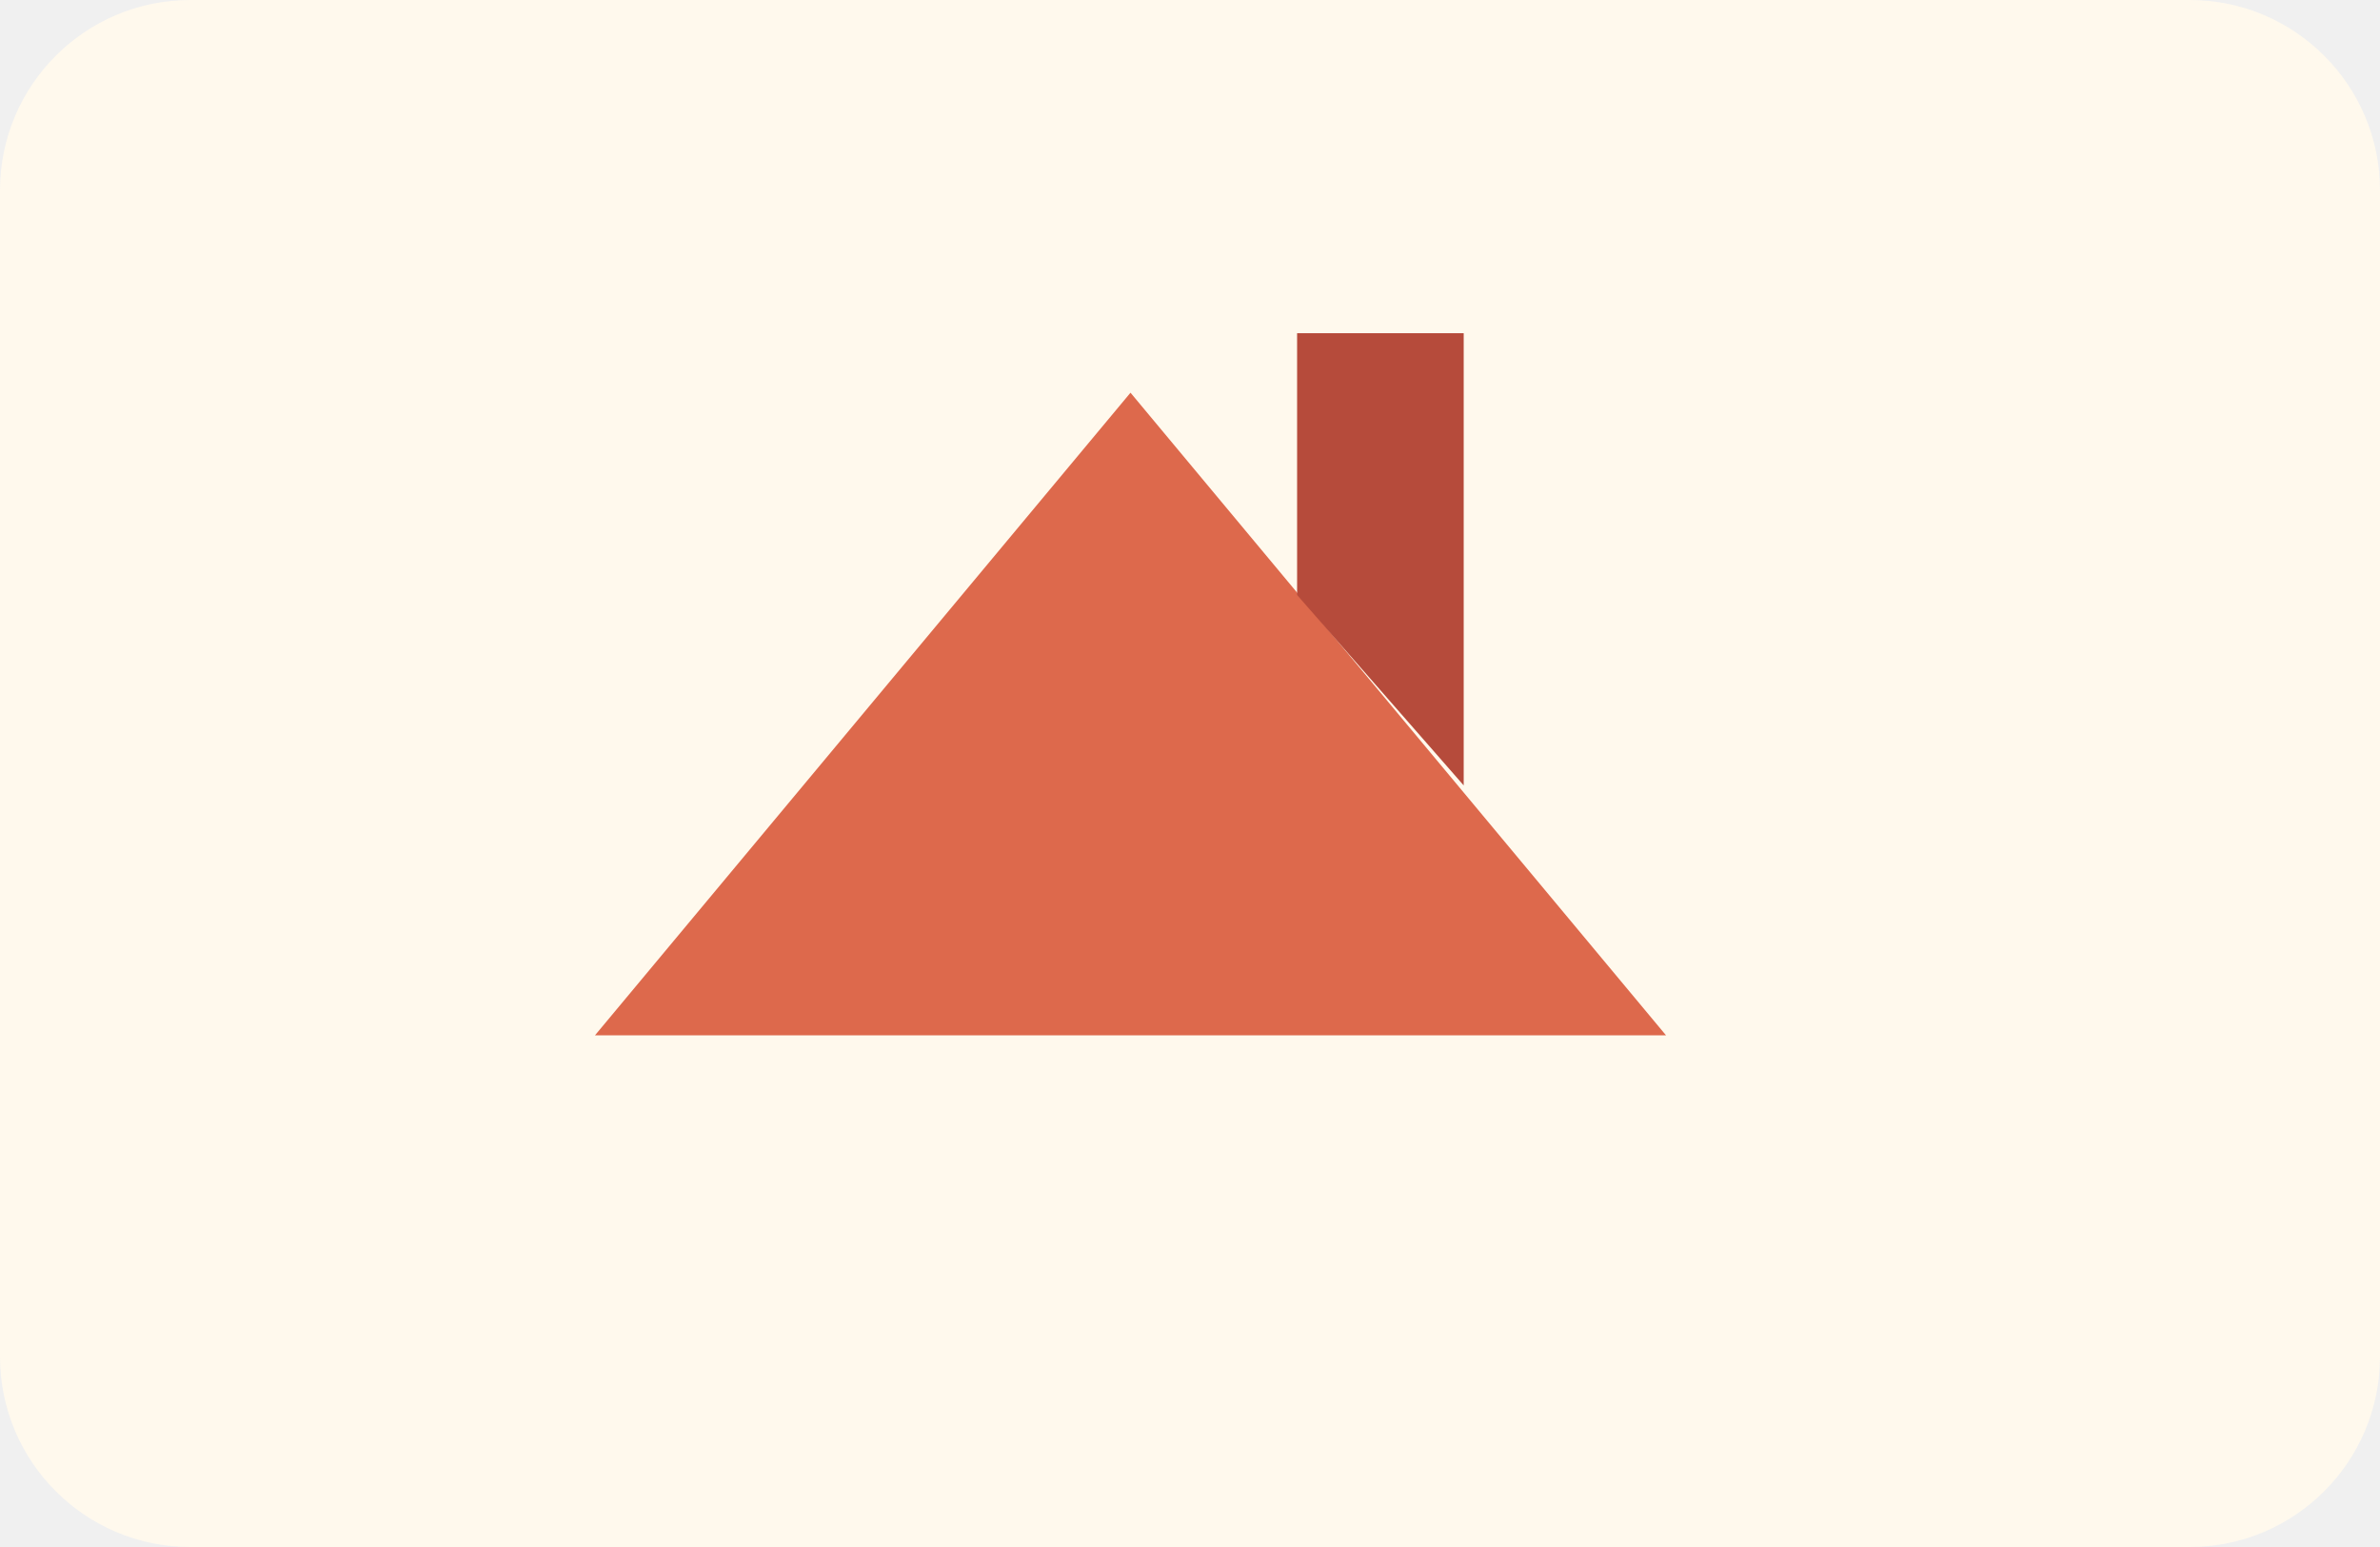
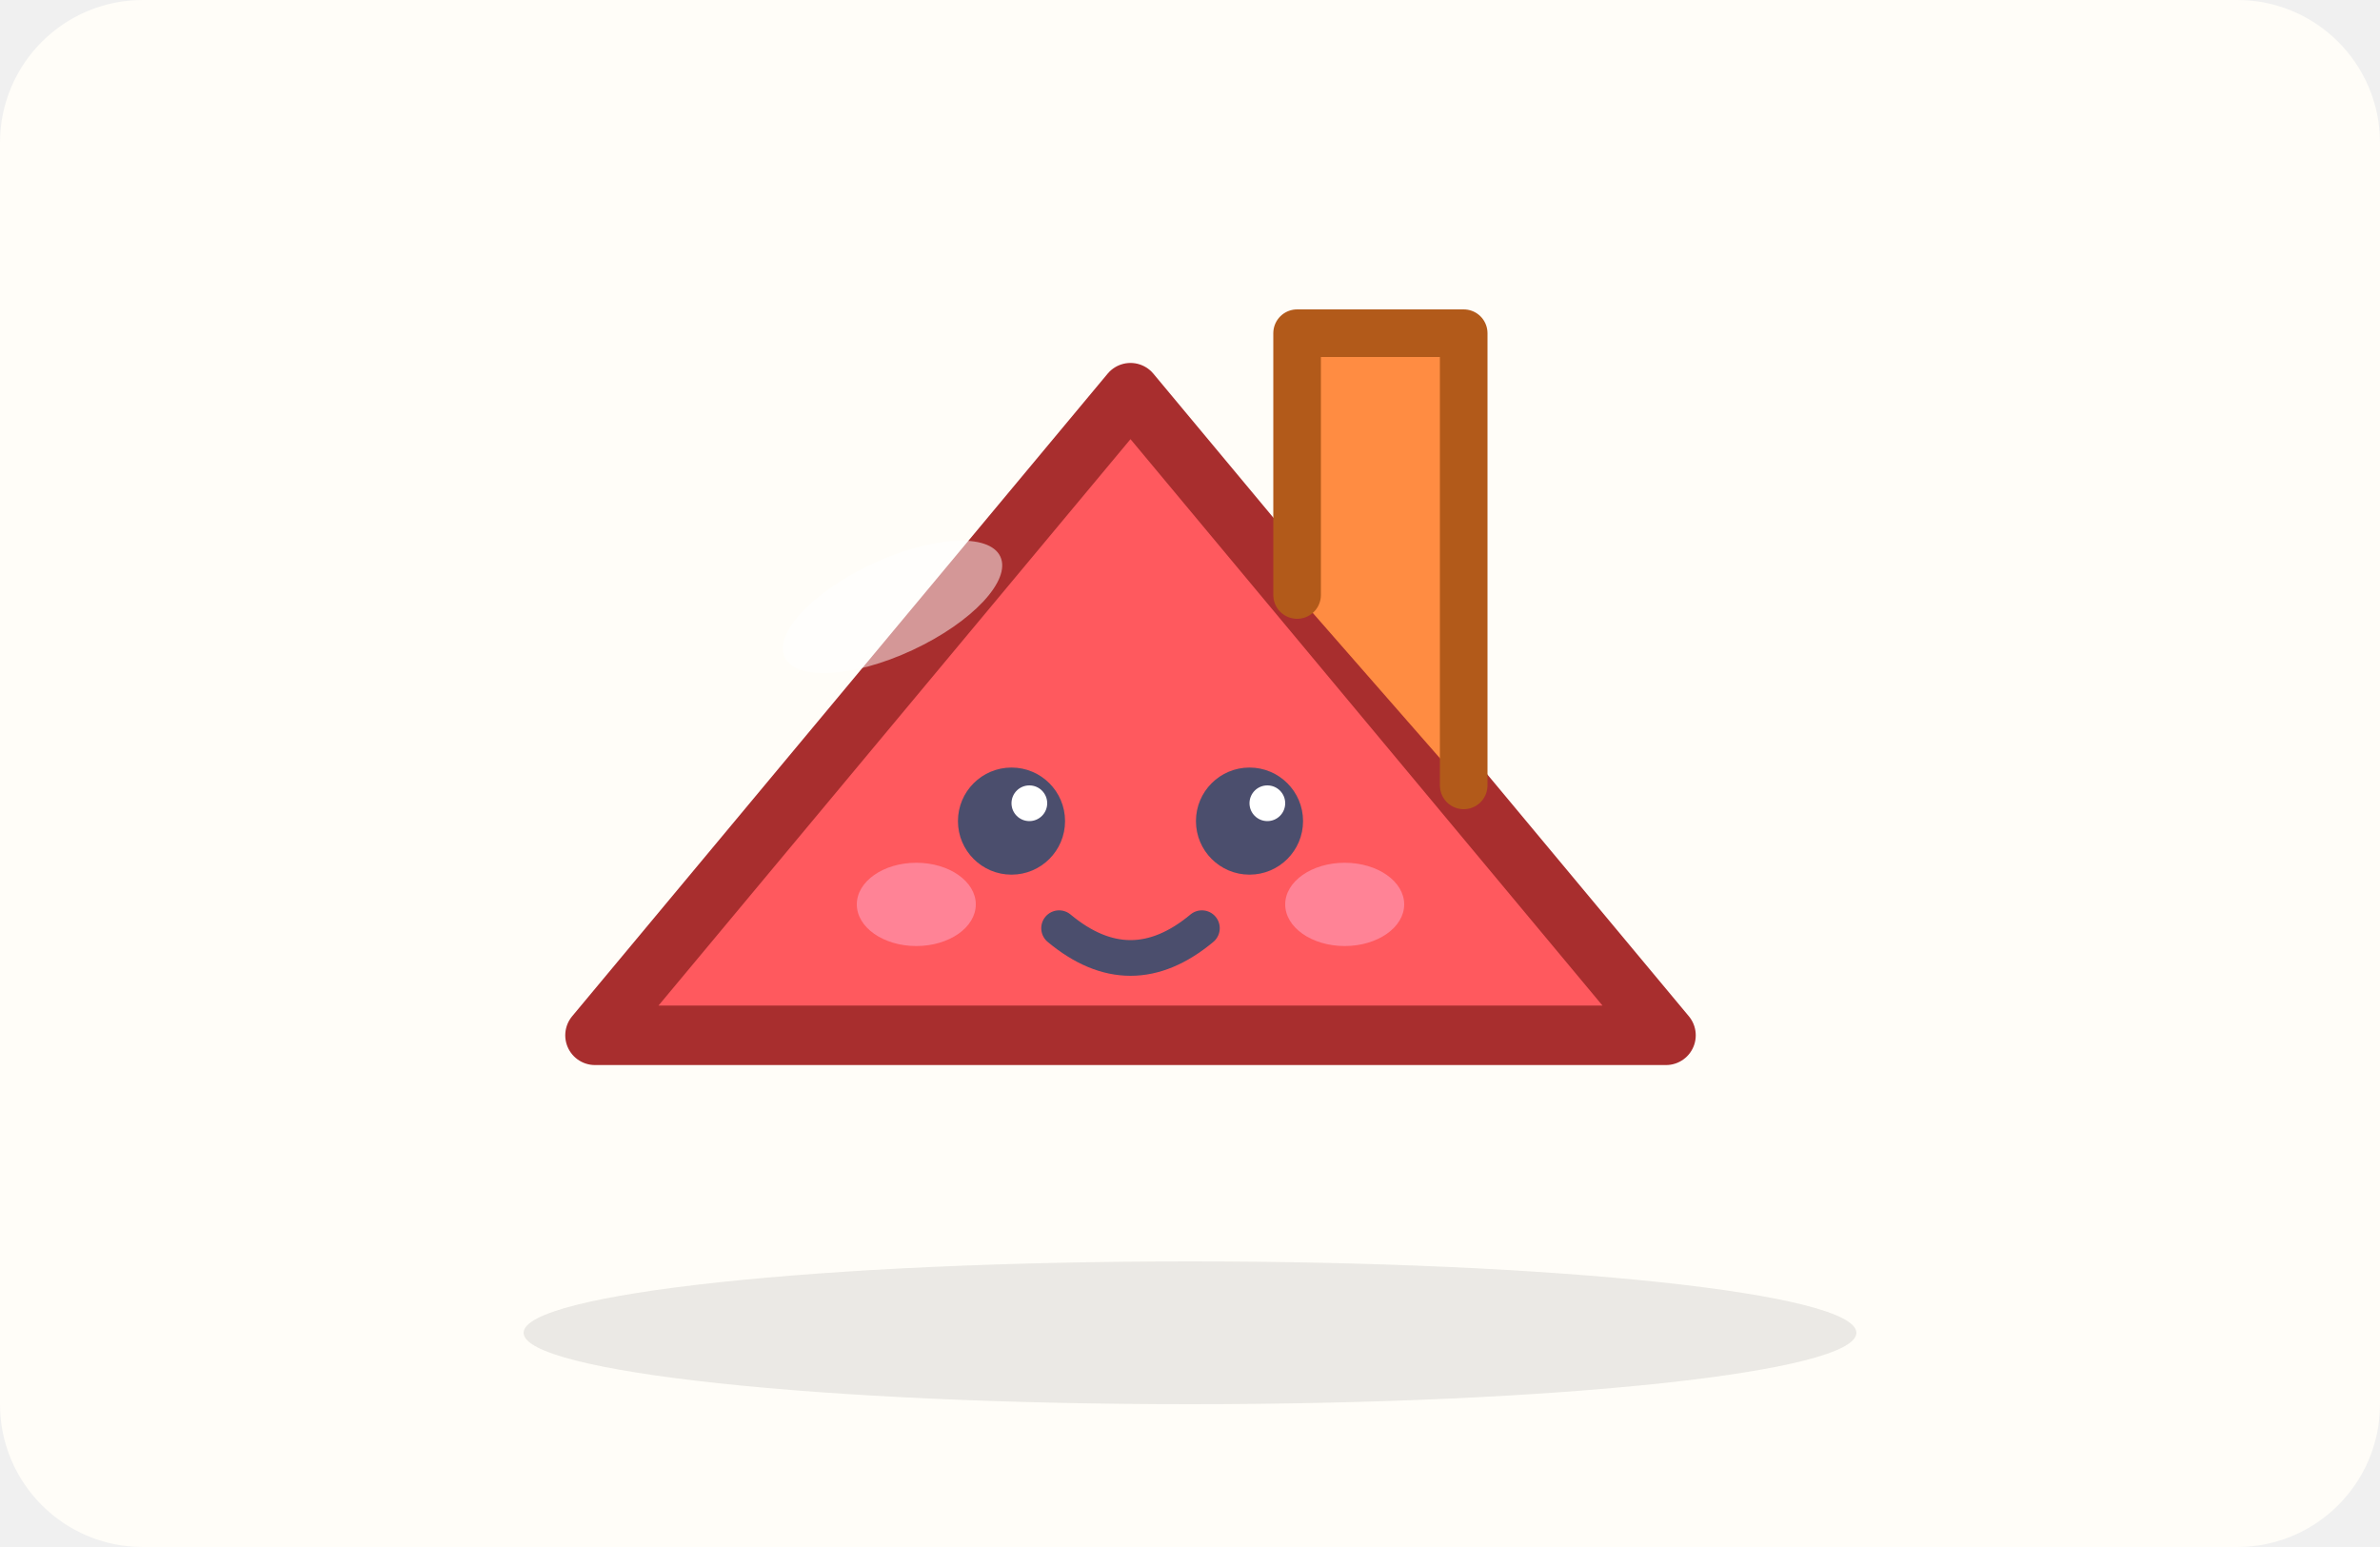
<svg xmlns="http://www.w3.org/2000/svg" viewBox="0 0 200 130">
-   <rect width="200" height="130" rx="16" fill="#fff9ed" />
+   <rect width="200" height="130" rx="12" fill="#fffdf8" />
+   <ellipse cx="100" cy="112" rx="56" ry="6" fill="#000" opacity="0.08" />
  <g transform="translate(45,13)">
-     <g stroke-linejoin="round">
-       <path d="M5 74L50 20L95 74Z" fill="#dd694c" />
-       <path d="M64 37V15H78V53" fill="#b64b3b" />
+     <g stroke-linejoin="round" stroke-linecap="round">
+       <path d="M5 74L50 20L95 74Z" fill="#FF595E" stroke="#a82e2e" stroke-width="5" />
+       <path d="M64 37V15H78V53" fill="#FF8C42" stroke="#b25a1a" stroke-width="4" />
+       <ellipse cx="30" cy="38" rx="10" ry="4" fill="#fff" opacity="0.5" transform="rotate(-25 30 38)" />
+       <circle cx="40" cy="56" r="4.5" fill="#4B4E6D" />
+       <circle cx="60" cy="56" r="4.5" fill="#4B4E6D" />
+       <circle cx="41.5" cy="54.5" r="1.5" fill="#fff" />
+       <circle cx="61.5" cy="54.5" r="1.5" fill="#fff" />
+       <path d="M44 65Q50 70 56 65" fill="none" stroke="#4B4E6D" stroke-width="3" />
+       <ellipse cx="32" cy="63" rx="5" ry="3.5" fill="#FF9EBB" opacity="0.6" />
+       <ellipse cx="68" cy="63" rx="5" ry="3.5" fill="#FF9EBB" opacity="0.6" />
    </g>
  </g>
</svg>
